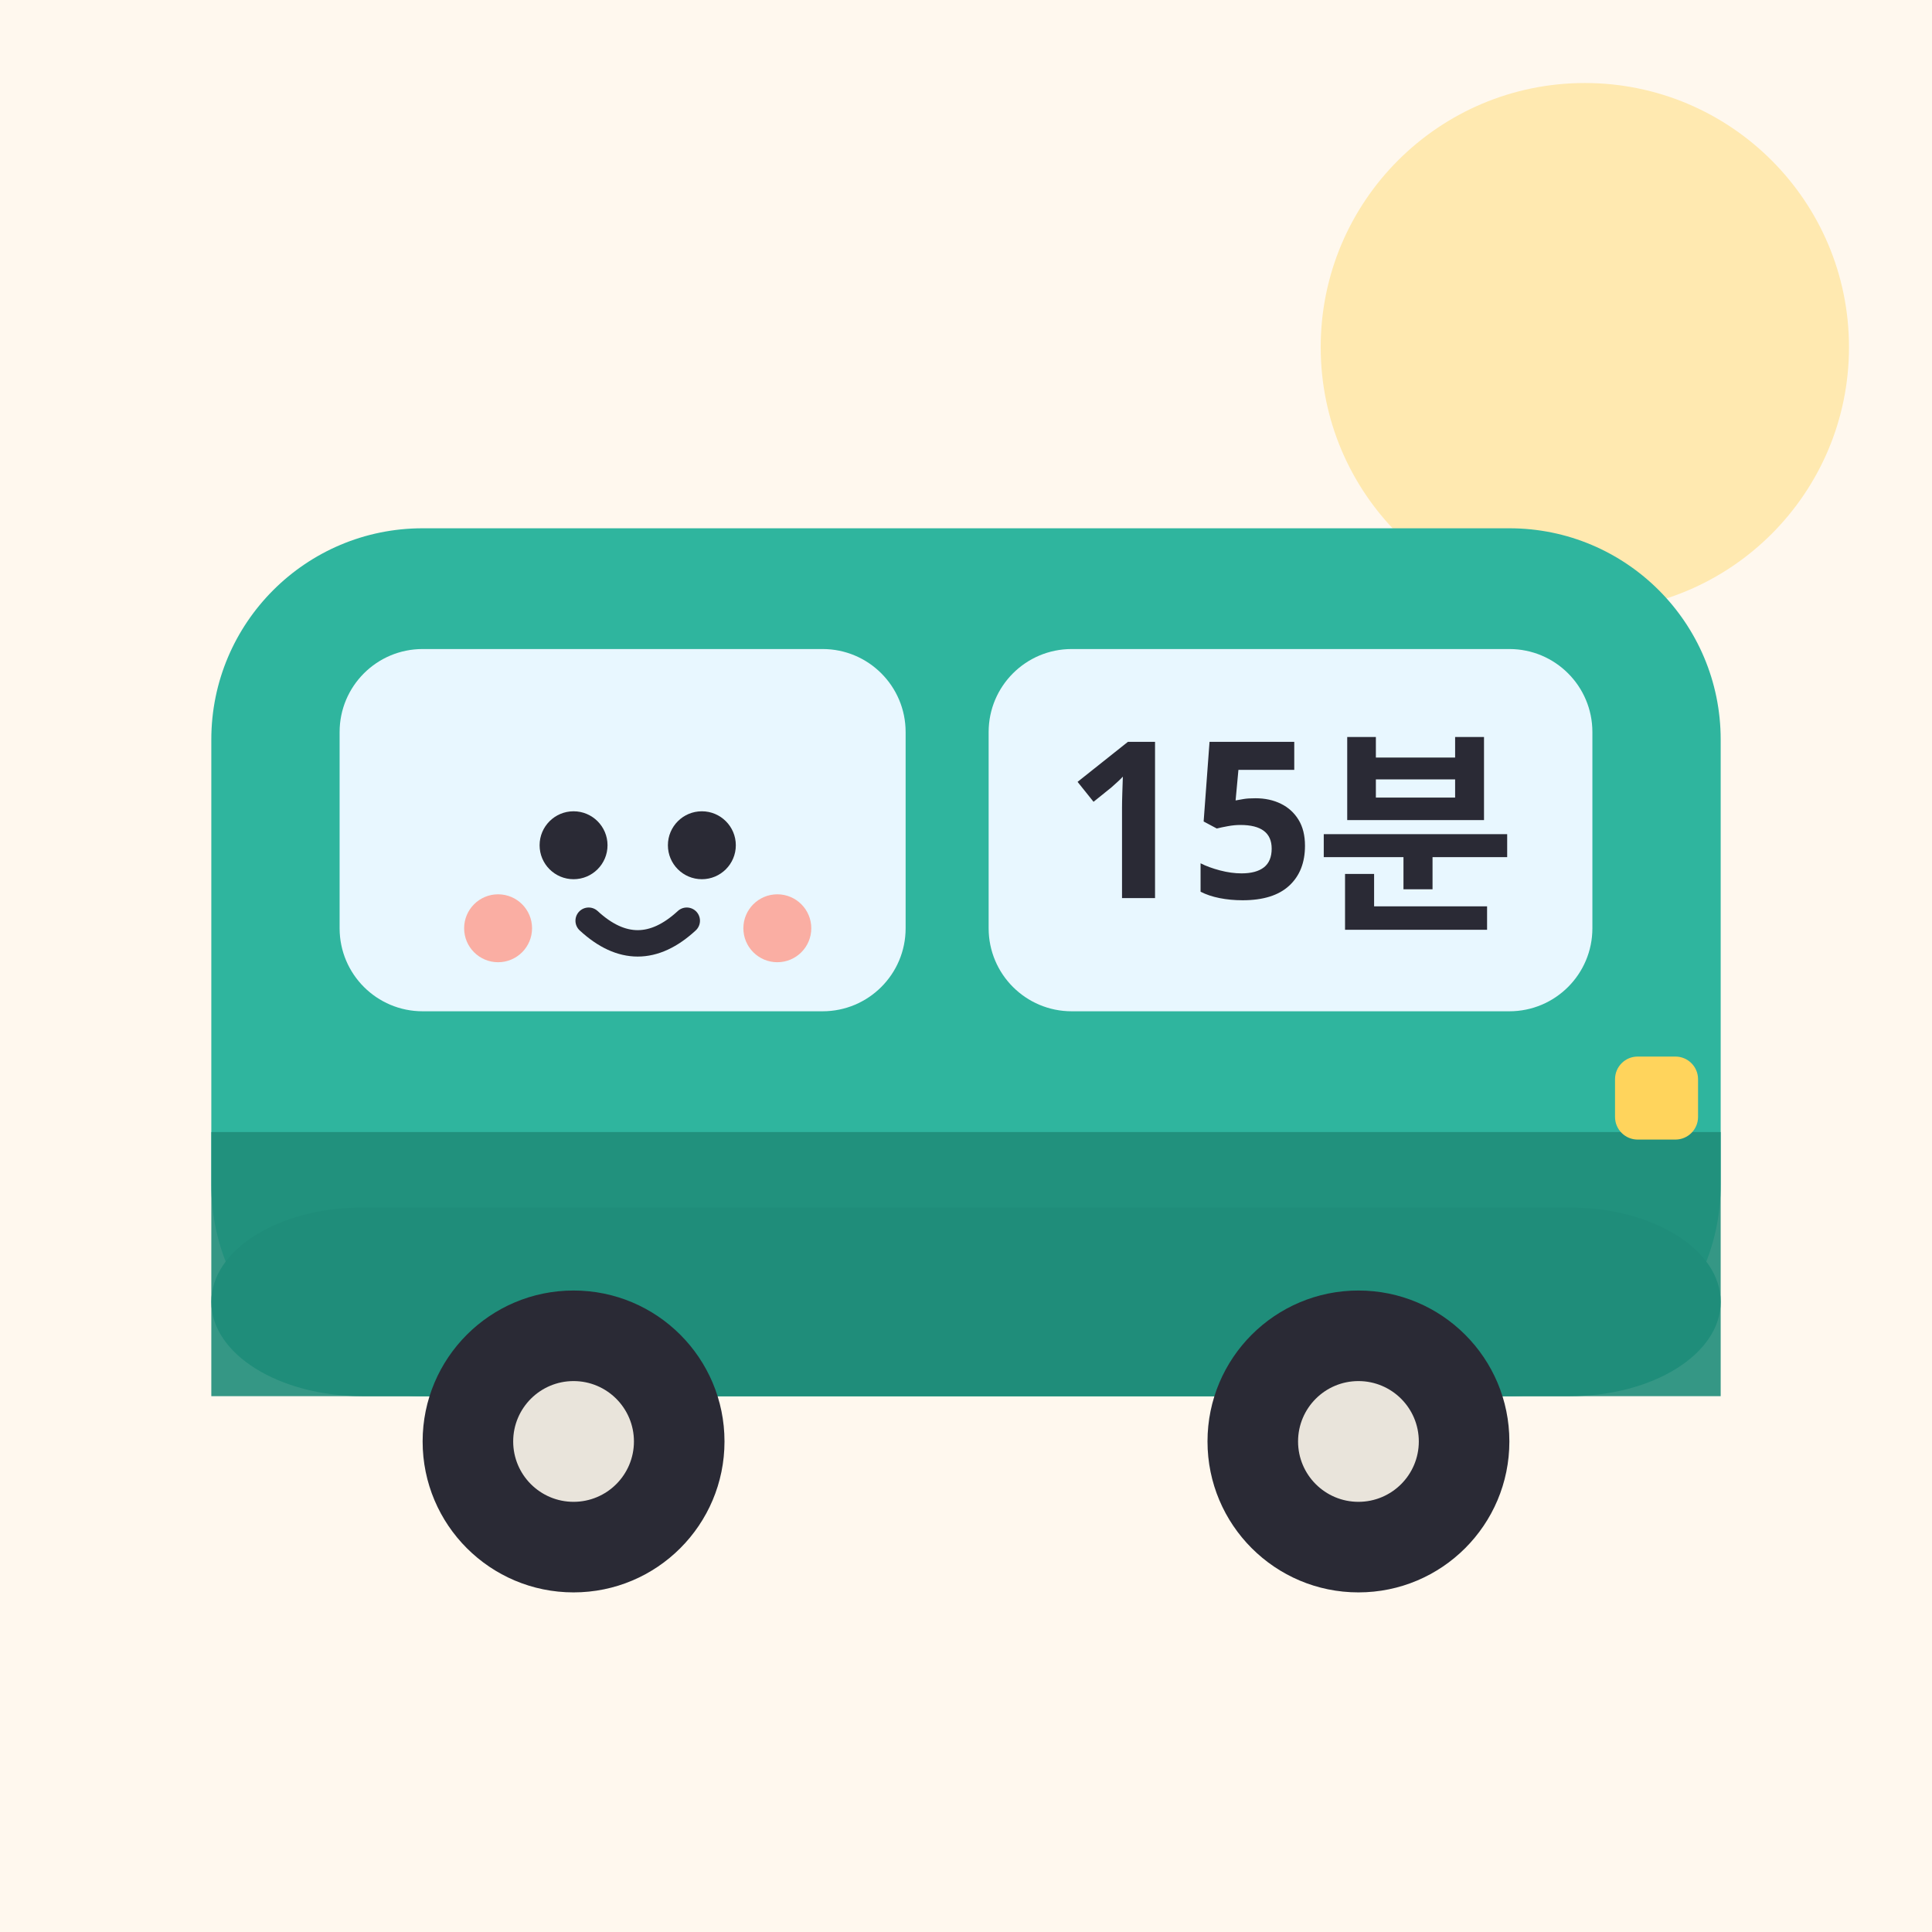
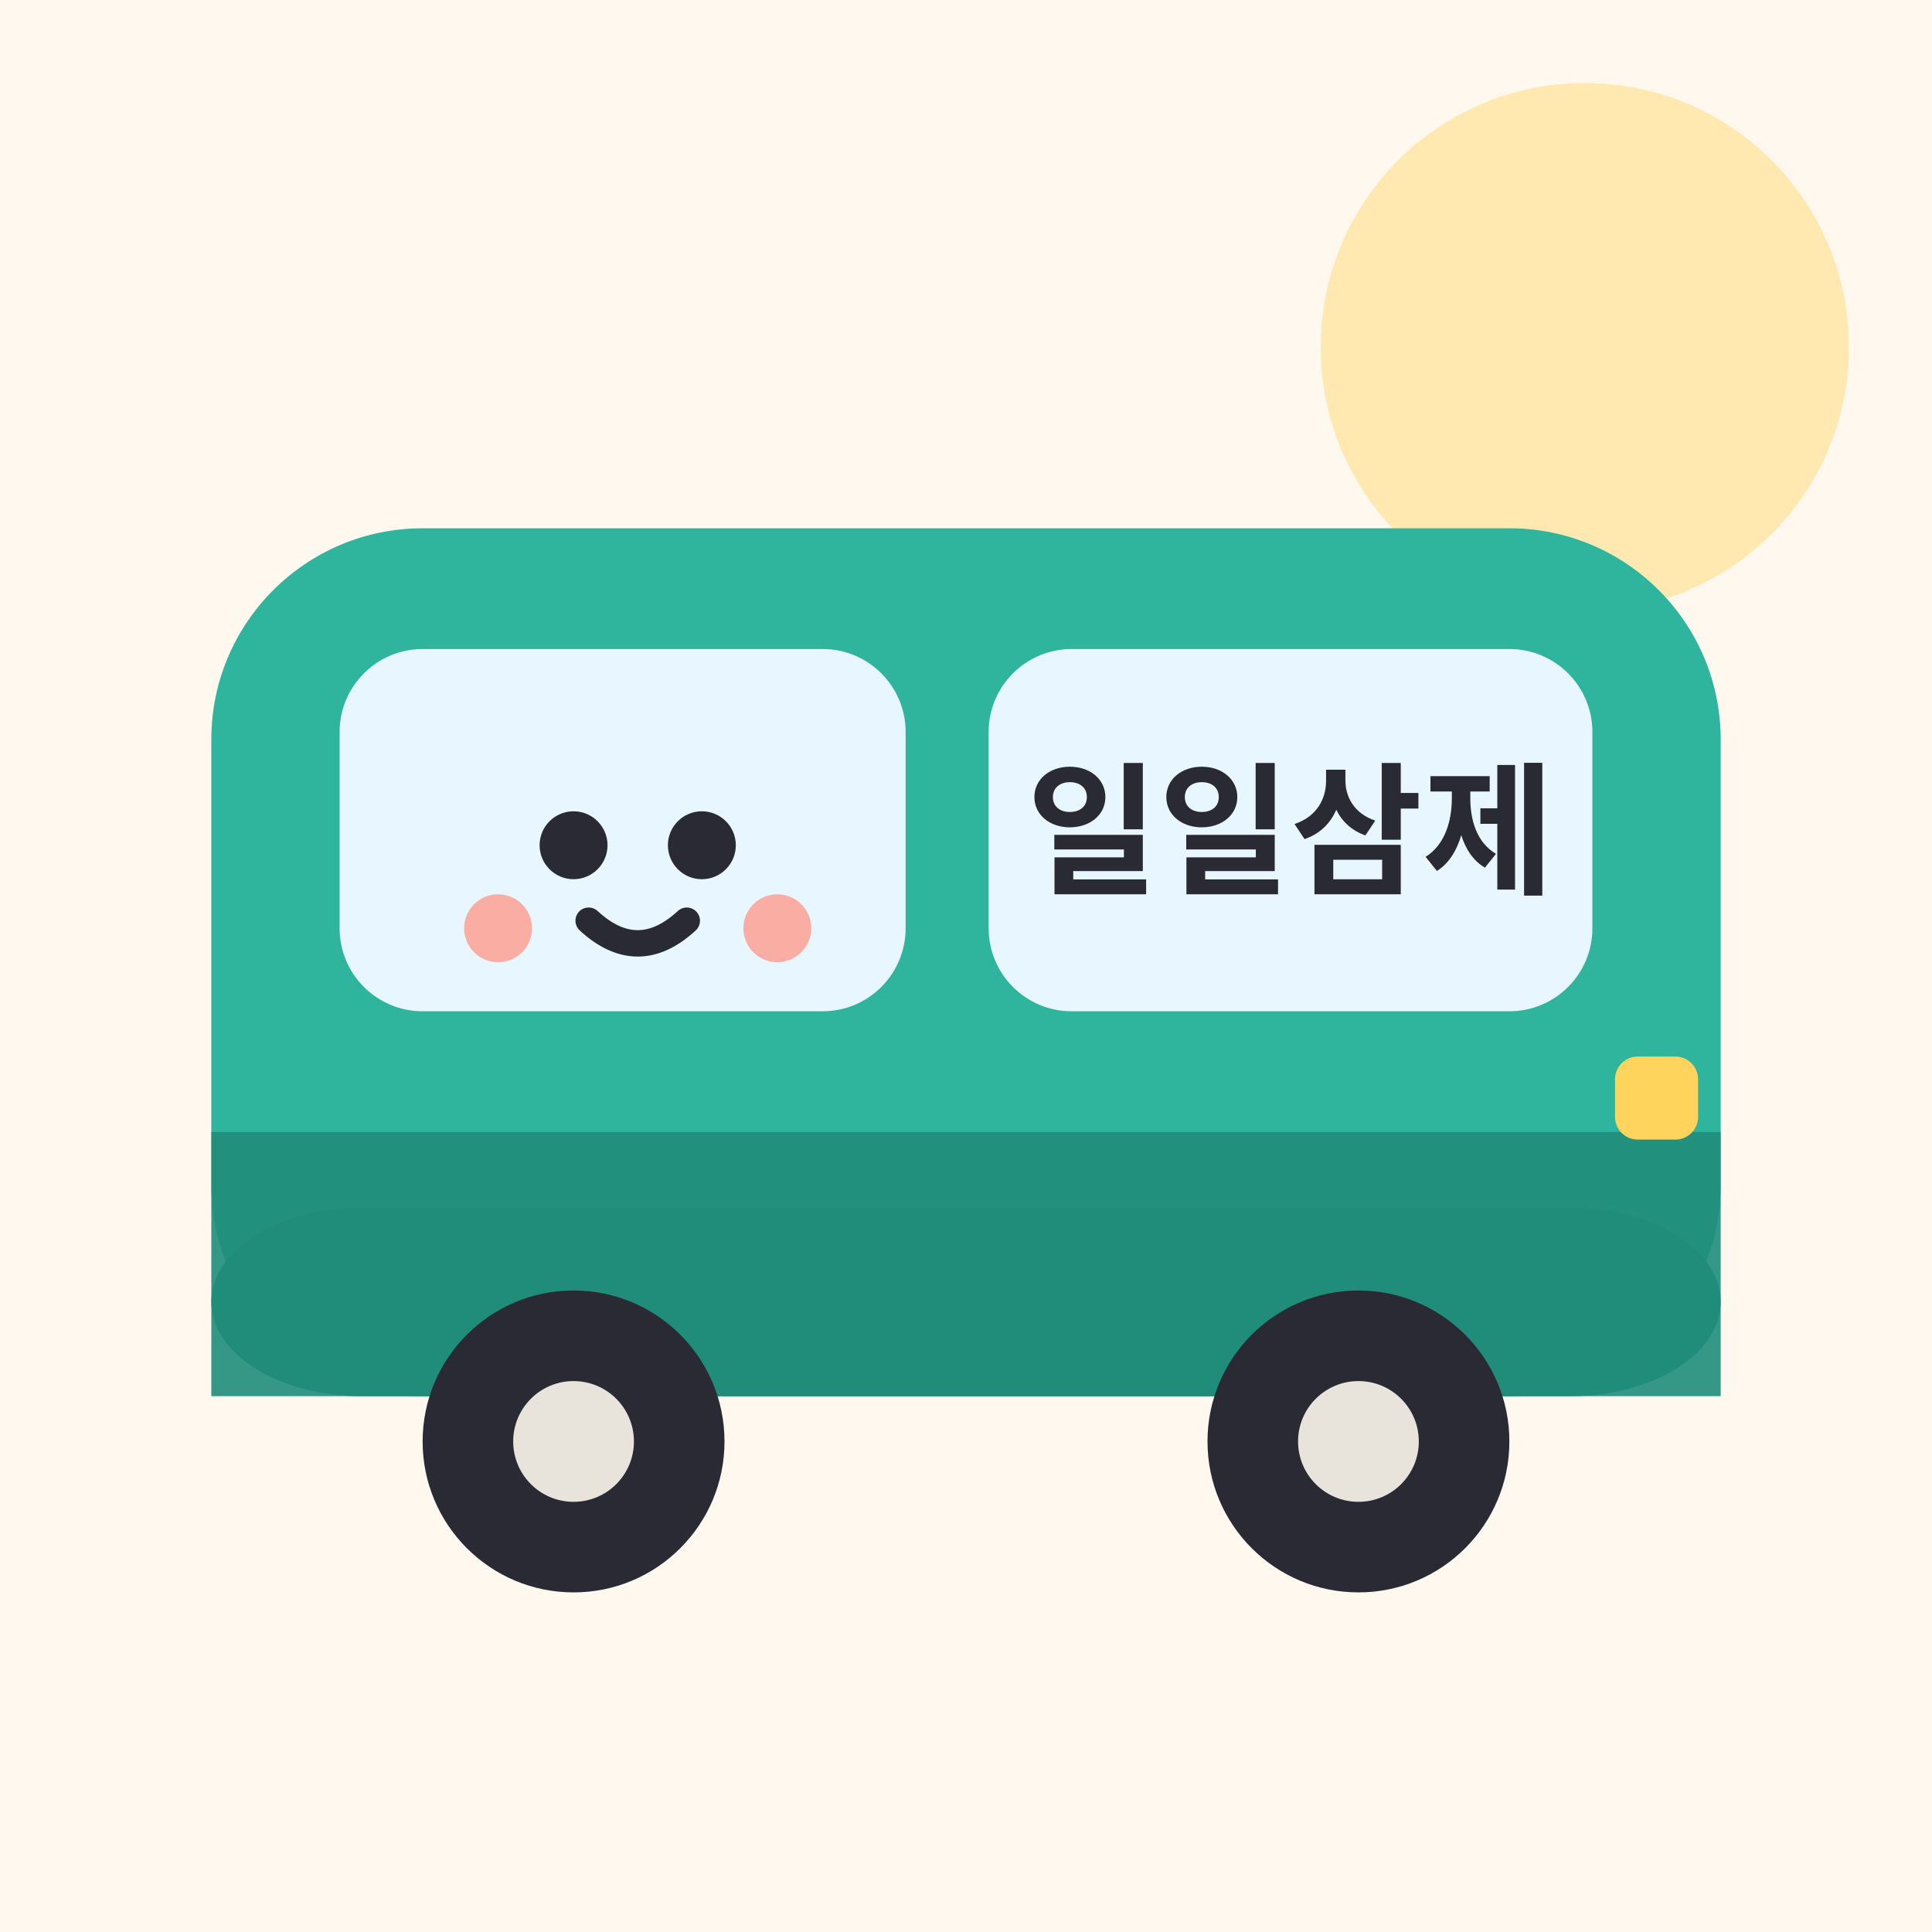
<svg xmlns="http://www.w3.org/2000/svg" viewBox="0 0 512 512">
  <rect width="512" height="512" fill="#FFF8EE" />
  <circle cx="420" cy="92" r="70" fill="#FFE9B0" />
  <g transform="translate(56 120)">
    <rect x="0" y="20" width="400" height="230" rx="56" fill="#2FB59E" />
    <rect x="0" y="180" width="400" height="70" rx="0" fill="#1F8D7A" opacity=".9" />
    <rect x="0" y="200" width="400" height="50" rx="40" fill="#1F8D7A" />
    <rect x="34" y="52" width="150" height="96" rx="22" fill="#E8F7FF" />
    <rect x="206" y="52" width="160" height="96" rx="22" fill="#E8F7FF" />
    <circle cx="96" cy="104" r="9" fill="#2A2A35" />
    <circle cx="130" cy="104" r="9" fill="#2A2A35" />
    <path d="M100 124 q13 12 26 0" stroke="#2A2A35" stroke-width="7" fill="none" stroke-linecap="round" />
    <circle cx="76" cy="126" r="9" fill="#FF9C8C" opacity=".8" />
    <circle cx="150" cy="126" r="9" fill="#FF9C8C" opacity=".8" />
-     <text x="286" y="118" font-family="Jua, 'Apple SD Gothic Neo', sans-serif" font-size="58" font-weight="700" fill="#2A2A35" text-anchor="middle">15분</text>
+     <text x="286" y="114" font-family="Jua, 'Apple SD Gothic Neo', sans-serif" font-size="38" font-weight="700" fill="#2A2A35" text-anchor="middle">일일삼제</text>
    <circle cx="96" cy="262" r="40" fill="#2A2A35" />
    <circle cx="96" cy="262" r="16" fill="#E9E4DB" />
    <circle cx="304" cy="262" r="40" fill="#2A2A35" />
    <circle cx="304" cy="262" r="16" fill="#E9E4DB" />
    <rect x="372" y="160" width="22" height="22" rx="6" fill="#FFD45C" />
  </g>
</svg>
